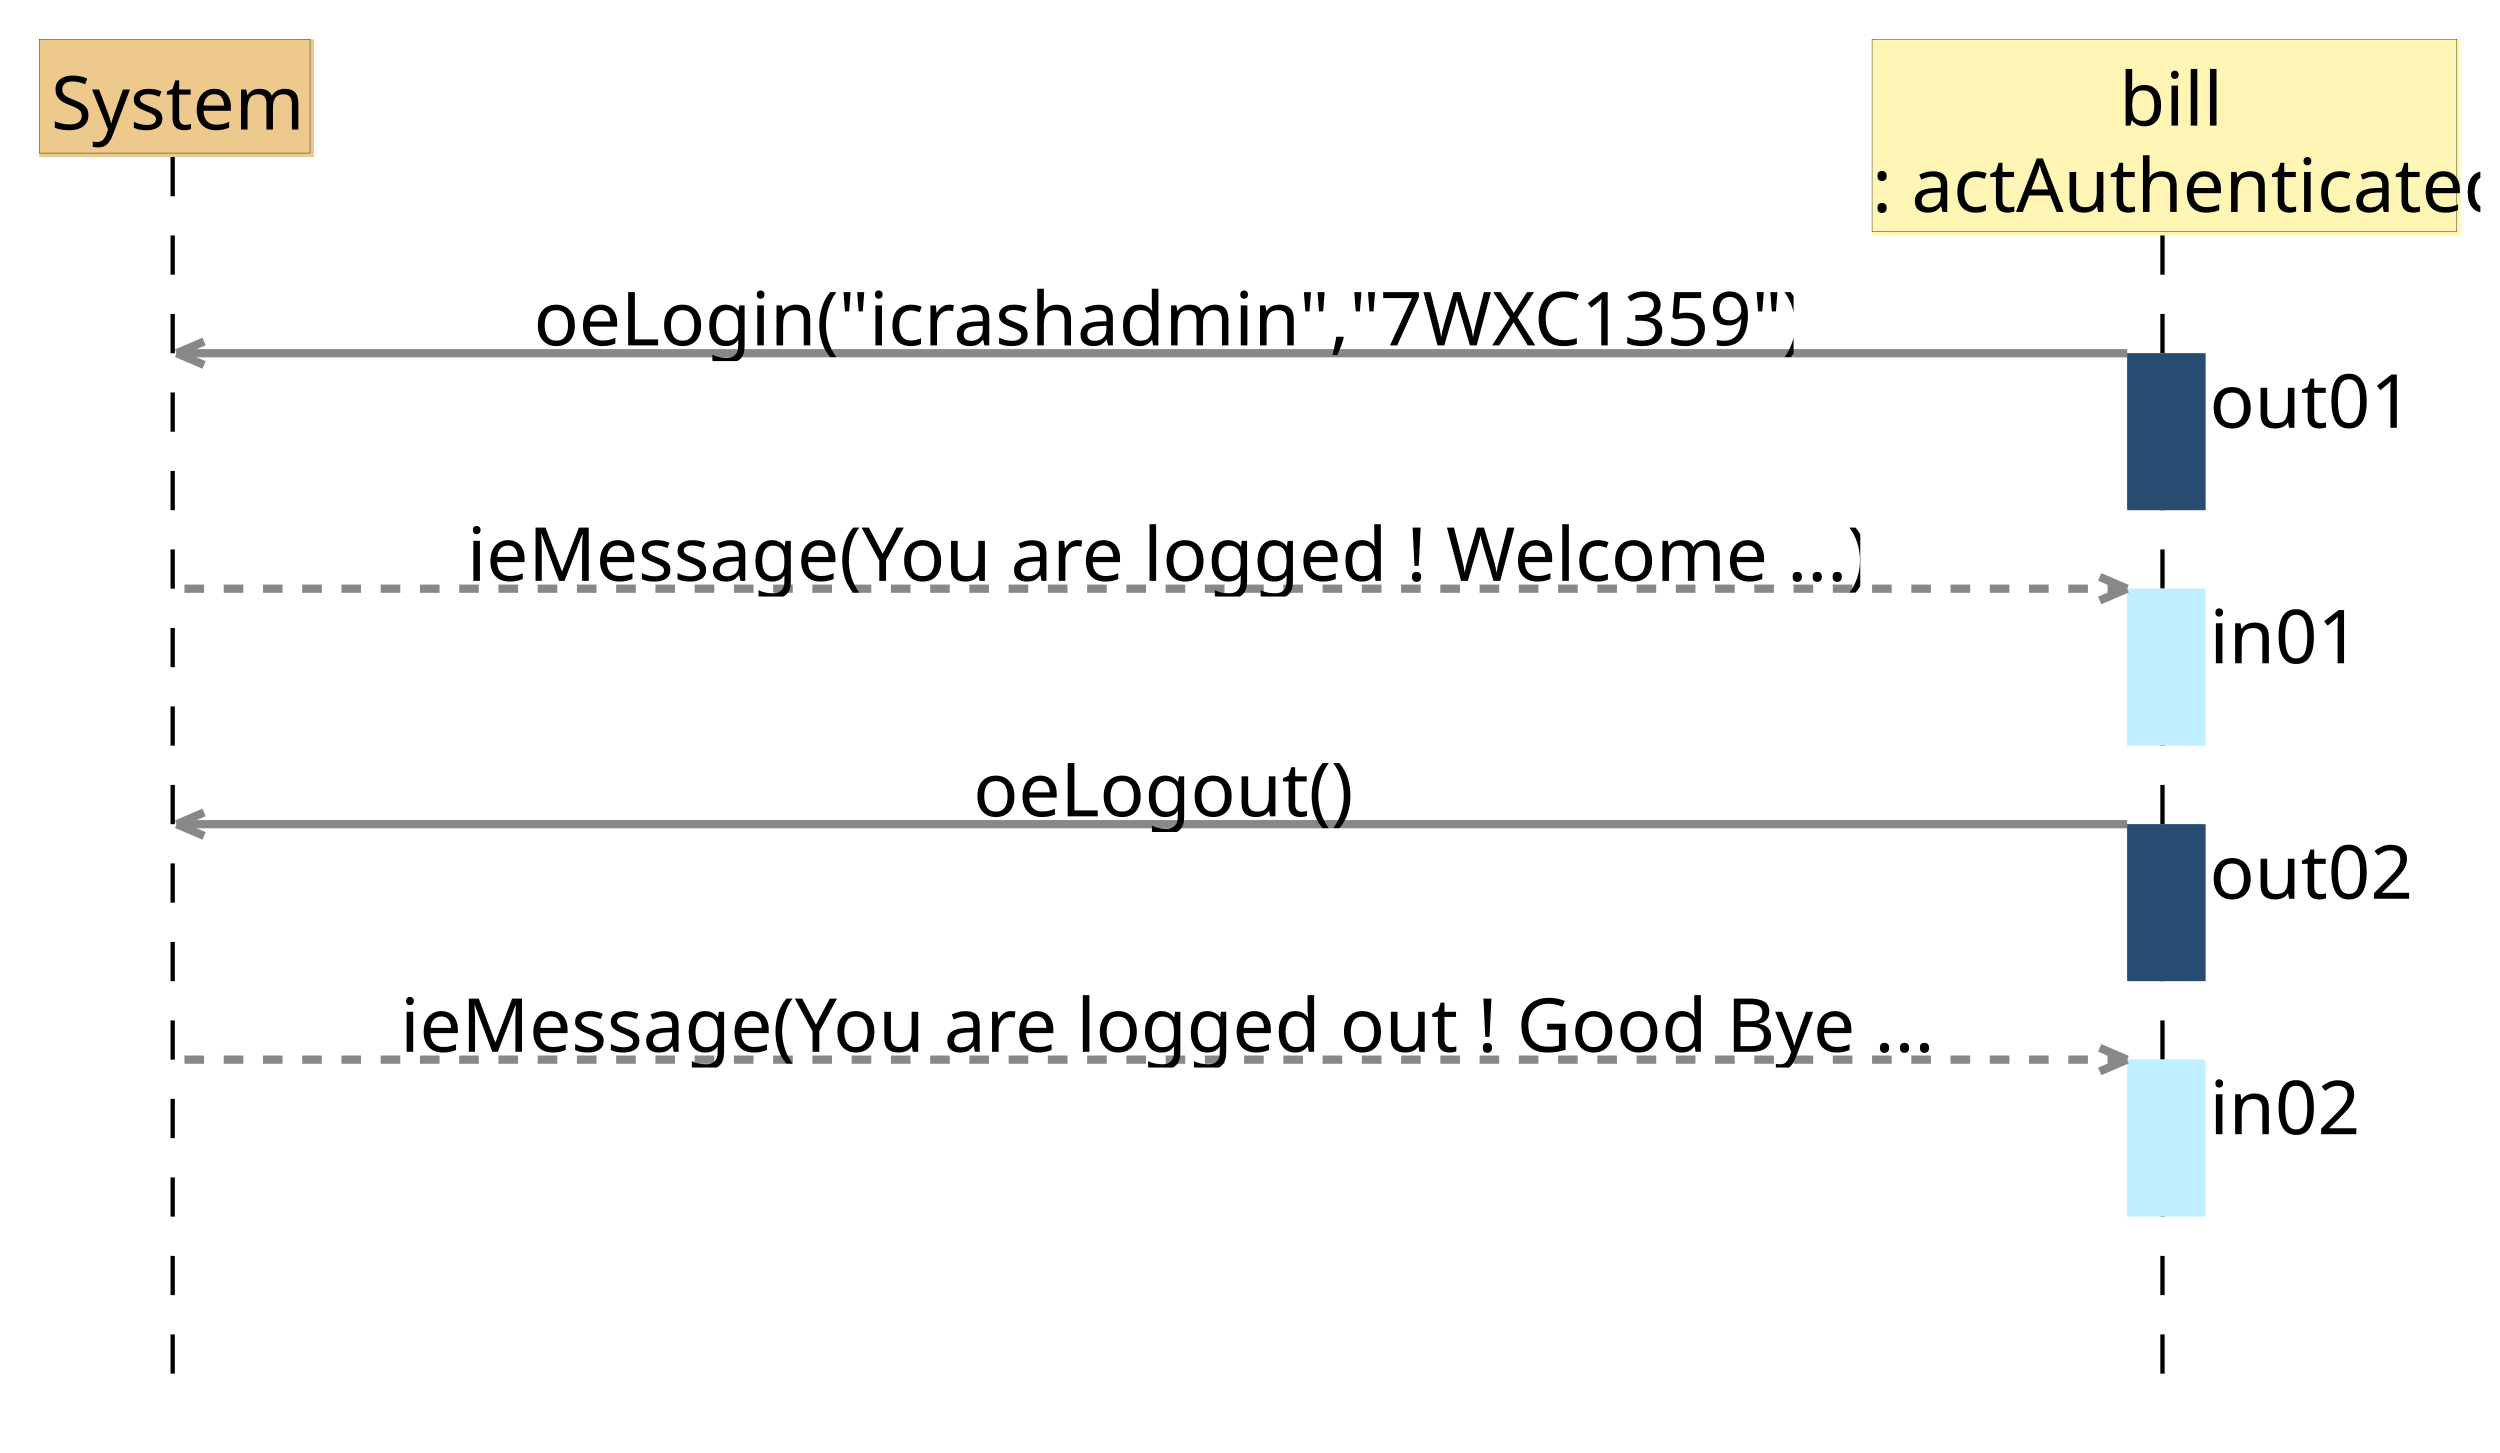
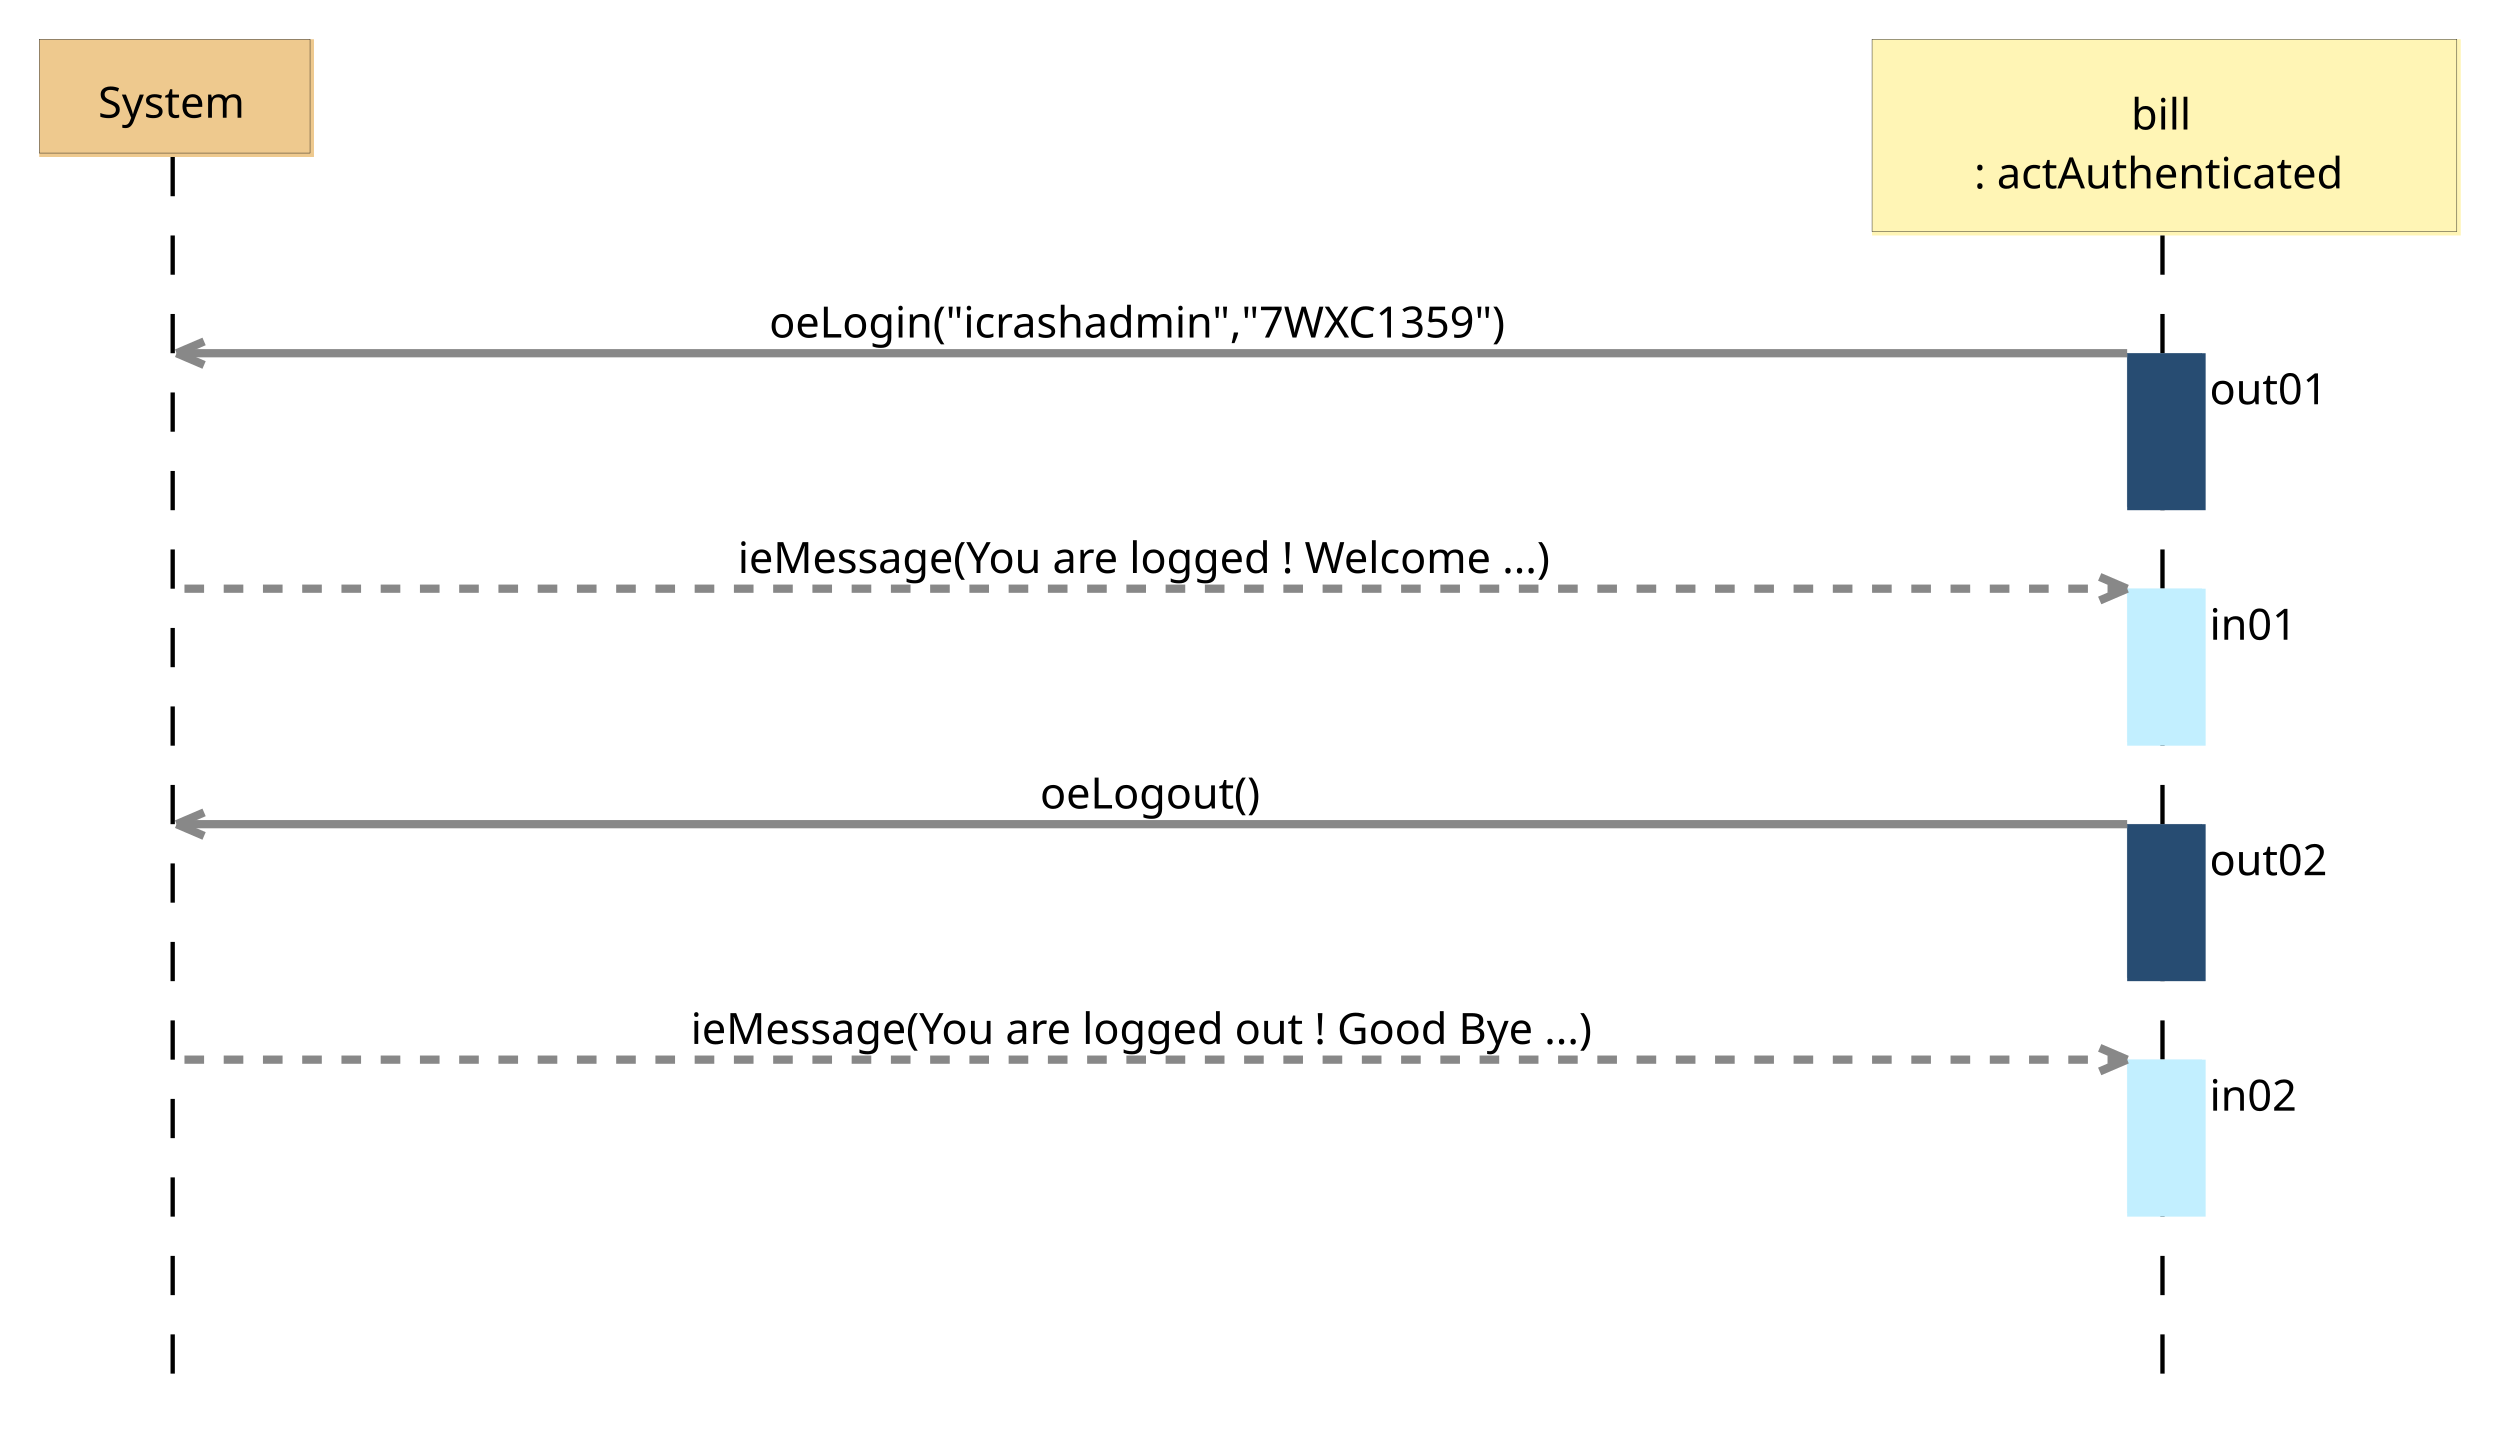
<svg xmlns="http://www.w3.org/2000/svg" stroke-dasharray="none" shape-rendering="auto" font-family="'Dialog'" width="637" text-rendering="auto" fill-opacity="1" contentScriptType="text/ecmascript" color-interpolation="auto" color-rendering="auto" preserveAspectRatio="xMidYMid meet" font-size="12" viewBox="0 0 637 370" fill="black" stroke="black" image-rendering="auto" stroke-miterlimit="10" zoomAndPan="magnify" version="1.0" stroke-linecap="square" stroke-linejoin="miter" contentStyleType="text/css" font-style="normal" height="370" stroke-width="1" stroke-dashoffset="0" font-weight="normal" stroke-opacity="1">
  <defs id="genericDefs" />
  <g>
    <defs id="defs1">
      <clipPath clipPathUnits="userSpaceOnUse" id="clipPath1">
        <path d="M9 9 L81 9 L81 41 L9 41 L9 9 Z" />
      </clipPath>
      <clipPath clipPathUnits="userSpaceOnUse" id="clipPath2">
-         <path d="M9 9 L86 9 L86 41 L9 41 L9 9 Z" />
+         <path d="M9 9 L84 9 L84 41 L9 41 L9 9 Z" />
      </clipPath>
      <clipPath clipPathUnits="userSpaceOnUse" id="clipPath3">
        <path d="M39 39 L51 39 L51 361 L39 361 L39 39 Z" />
      </clipPath>
      <clipPath clipPathUnits="userSpaceOnUse" id="clipPath4">
        <path d="M476 9 L628 9 L628 61 L476 61 L476 9 Z" />
      </clipPath>
      <clipPath clipPathUnits="userSpaceOnUse" id="clipPath5">
        <path d="M476 9 L630 9 L630 61 L476 61 L476 9 Z" />
      </clipPath>
      <clipPath clipPathUnits="userSpaceOnUse" id="clipPath6">
-         <path d="M476 9 L632 9 L632 61 L476 61 L476 9 Z" />
+         <path d="M546 59 L558 59 L558 361 L546 361 L546 59 Z" />
      </clipPath>
      <clipPath clipPathUnits="userSpaceOnUse" id="clipPath7">
-         <path d="M546 59 L558 59 L558 361 L546 361 L546 59 Z" />
+         <path d="M541 89 L563 89 L563 131 L541 131 L541 89 Z" />
      </clipPath>
      <clipPath clipPathUnits="userSpaceOnUse" id="clipPath8">
-         <path d="M541 89 L563 89 L563 131 L541 131 L541 89 Z" />
+         <path d="M562 89 L599 89 L599 106 L562 106 L562 89 Z" />
      </clipPath>
      <clipPath clipPathUnits="userSpaceOnUse" id="clipPath9">
-         <path d="M562 89 L616 89 L616 113 L562 113 L562 89 Z" />
+         <path d="M541 209 L563 209 L563 251 L541 251 L541 209 Z" />
      </clipPath>
      <clipPath clipPathUnits="userSpaceOnUse" id="clipPath10">
-         <path d="M541 209 L563 209 L563 251 L541 251 L541 209 Z" />
+         <path d="M562 209 L599 209 L599 226 L562 226 L562 209 Z" />
      </clipPath>
      <clipPath clipPathUnits="userSpaceOnUse" id="clipPath11">
-         <path d="M562 209 L616 209 L616 233 L562 233 L562 209 Z" />
+         <path d="M541 149 L563 149 L563 191 L541 191 L541 149 Z" />
      </clipPath>
      <clipPath clipPathUnits="userSpaceOnUse" id="clipPath12">
-         <path d="M541 149 L563 149 L563 191 L541 191 L541 149 Z" />
+         <path d="M562 149 L591 149 L591 166 L562 166 L562 149 Z" />
      </clipPath>
      <clipPath clipPathUnits="userSpaceOnUse" id="clipPath13">
-         <path d="M562 149 L604 149 L604 173 L562 173 L562 149 Z" />
+         <path d="M541 269 L563 269 L563 311 L541 311 L541 269 Z" />
      </clipPath>
      <clipPath clipPathUnits="userSpaceOnUse" id="clipPath14">
-         <path d="M541 269 L563 269 L563 311 L541 311 L541 269 Z" />
+         <path d="M562 269 L591 269 L591 286 L562 286 L562 269 Z" />
      </clipPath>
      <clipPath clipPathUnits="userSpaceOnUse" id="clipPath15">
-         <path d="M562 269 L604 269 L604 293 L562 293 L562 269 Z" />
+         <path d="M-1 -1 L638 -1 L638 371 L-1 371 L-1 -1 Z" />
      </clipPath>
      <clipPath clipPathUnits="userSpaceOnUse" id="clipPath16">
-         <path d="M-1 -1 L638 -1 L638 371 L-1 371 L-1 -1 Z" />
+         <path d="M195 72 L395 72 L395 89 L195 89 L195 72 Z" />
      </clipPath>
      <clipPath clipPathUnits="userSpaceOnUse" id="clipPath17">
-         <path d="M135 68 L457 68 L457 92 L135 92 L135 68 Z" />
+         <path d="M43 85 L55 85 L55 96 L43 96 L43 85 Z" />
      </clipPath>
      <clipPath clipPathUnits="userSpaceOnUse" id="clipPath18">
-         <path d="M43 85 L55 85 L55 96 L43 96 L43 85 Z" />
+         <path d="M264 192 L327 192 L327 209 L264 209 L264 192 Z" />
      </clipPath>
      <clipPath clipPathUnits="userSpaceOnUse" id="clipPath19">
-         <path d="M247 188 L346 188 L346 212 L247 212 L247 188 Z" />
+         <path d="M43 205 L55 205 L55 216 L43 216 L43 205 Z" />
      </clipPath>
      <clipPath clipPathUnits="userSpaceOnUse" id="clipPath20">
-         <path d="M43 205 L55 205 L55 216 L43 216 L43 205 Z" />
+         <path d="M187 132 L404 132 L404 149 L187 149 L187 132 Z" />
      </clipPath>
      <clipPath clipPathUnits="userSpaceOnUse" id="clipPath21">
-         <path d="M118 128 L474 128 L474 152 L118 152 L118 128 Z" />
+         <path d="M533 145 L545 145 L545 156 L533 156 L533 145 Z" />
      </clipPath>
      <clipPath clipPathUnits="userSpaceOnUse" id="clipPath22">
-         <path d="M533 145 L545 145 L545 156 L533 156 L533 145 Z" />
+         <path d="M175 252 L415 252 L415 269 L175 269 L175 252 Z" />
      </clipPath>
      <clipPath clipPathUnits="userSpaceOnUse" id="clipPath23">
-         <path d="M101 248 L492 248 L492 272 L101 272 L101 248 Z" />
-       </clipPath>
-       <clipPath clipPathUnits="userSpaceOnUse" id="clipPath24">
        <path d="M533 265 L545 265 L545 276 L533 276 L533 265 Z" />
      </clipPath>
    </defs>
    <g font-size="11" fill="rgb(238,201,142)" font-family="'Lucida Sans'" stroke-linejoin="round" stroke="rgb(238,201,142)" stroke-width="0" stroke-miterlimit="0">
      <rect x="10" y="10" clip-path="url(#clipPath1)" width="70" height="30" stroke="none" />
    </g>
    <g stroke-width="0.1" font-size="11" font-family="'Lucida Sans'" stroke-linecap="butt">
      <rect x="10" y="10" clip-path="url(#clipPath1)" fill="none" width="69" height="29" />
-       <text x="13" font-size="19" y="33" clip-path="url(#clipPath2)" stroke="none" xml:space="preserve">System</text>
-       <line clip-path="url(#clipPath3)" fill="none" x1="44" x2="44" y1="40" y2="360" stroke-dasharray="10,10" stroke-width="1.1" />
+       <text x="25" y="30" clip-path="url(#clipPath2)" font-family="'Lucida Sans Unicode'" stroke="none" xml:space="preserve">System</text>
+     </g>
+     <g stroke-width="1.1" font-size="19" stroke-dasharray="10,10" font-family="'Lucida Sans Unicode'" stroke-linecap="butt">
+       <line clip-path="url(#clipPath3)" fill="none" x1="44" x2="44" y1="40" y2="360" />
    </g>
    <g stroke-linecap="butt" font-size="11" fill="rgb(255,245,181)" font-family="'Lucida Sans'" stroke-dasharray="10,10" stroke="rgb(255,245,181)" stroke-width="1.1">
      <rect x="477" y="10" clip-path="url(#clipPath4)" width="150" height="50" stroke="none" />
    </g>
    <g stroke-width="0.1" font-size="11" font-family="'Lucida Sans'" stroke-linecap="butt">
      <rect x="477" y="10" clip-path="url(#clipPath4)" fill="none" width="149" height="49" />
-       <text x="540" font-size="19" y="32" clip-path="url(#clipPath5)" stroke="none" xml:space="preserve">bill</text>
-       <text x="477" font-size="19" y="54" clip-path="url(#clipPath6)" stroke="none" xml:space="preserve">: actAuthenticated</text>
-       <line clip-path="url(#clipPath7)" fill="none" x1="551" x2="551" y1="60" y2="360" stroke-dasharray="10,10" stroke-width="1.1" />
+       <text x="543" y="33" clip-path="url(#clipPath5)" font-family="'Lucida Sans Unicode'" stroke="none" xml:space="preserve">bill</text>
+       <text x="503" y="48" clip-path="url(#clipPath5)" font-family="'Lucida Sans Unicode'" stroke="none" xml:space="preserve">: actAuthenticated</text>
+     </g>
+     <g stroke-width="1.1" font-size="19" stroke-dasharray="10,10" font-family="'Lucida Sans Unicode'" stroke-linecap="butt">
+       <line clip-path="url(#clipPath6)" fill="none" x1="551" x2="551" y1="60" y2="360" />
    </g>
    <g stroke-linecap="butt" font-size="11" fill="rgb(39,76,114)" font-family="'Lucida Sans'" stroke-dasharray="10,10" stroke="rgb(39,76,114)" stroke-width="1.1">
-       <rect x="542" y="90" clip-path="url(#clipPath8)" width="20" height="40" stroke="none" />
-       <rect x="542" y="90" clip-path="url(#clipPath8)" fill="none" width="19" stroke-dasharray="none" height="39" stroke-width="0.1" />
+       <rect x="542" y="90" clip-path="url(#clipPath7)" width="20" height="40" stroke="none" />
+       <rect x="542" y="90" clip-path="url(#clipPath7)" fill="none" width="19" stroke-dasharray="none" height="39" stroke-width="0.1" />
    </g>
-     <g stroke-width="0.1" font-size="19" font-family="'Lucida Sans'" stroke-linecap="butt">
-       <text xml:space="preserve" x="563" y="109" clip-path="url(#clipPath9)" stroke="none">out01</text>
-       <rect x="542" y="210" clip-path="url(#clipPath10)" fill="rgb(39,76,114)" width="20" height="40" stroke="none" />
-       <rect x="542" y="210" clip-path="url(#clipPath10)" fill="none" width="19" height="39" stroke="rgb(39,76,114)" />
-       <text xml:space="preserve" x="563" y="229" clip-path="url(#clipPath11)" stroke="none">out02</text>
-       <rect x="542" y="150" clip-path="url(#clipPath12)" fill="rgb(194,239,255)" width="20" height="40" stroke="none" />
-       <rect x="542" y="150" clip-path="url(#clipPath12)" fill="none" width="19" height="39" stroke="rgb(194,239,255)" />
-       <text xml:space="preserve" x="563" y="169" clip-path="url(#clipPath13)" stroke="none">in01</text>
-       <rect x="542" y="270" clip-path="url(#clipPath14)" fill="rgb(194,239,255)" width="20" height="40" stroke="none" />
-       <rect x="542" y="270" clip-path="url(#clipPath14)" fill="none" width="19" height="39" stroke="rgb(194,239,255)" />
-       <text xml:space="preserve" x="563" y="289" clip-path="url(#clipPath15)" stroke="none">in02</text>
-       <line clip-path="url(#clipPath16)" fill="none" x1="542" x2="45" y1="90" y2="90" stroke="rgb(136,136,136)" stroke-width="2.1" />
-       <text x="136" y="88" clip-path="url(#clipPath17)" stroke="none" stroke-width="2.1" xml:space="preserve">oeLogin("icrashadmin","7WXC1359")</text>
-       <line clip-path="url(#clipPath18)" fill="none" x1="52" x2="45" y1="87" y2="90" stroke="rgb(136,136,136)" stroke-width="2.1" />
-       <line clip-path="url(#clipPath18)" fill="none" x1="45" x2="52" y1="90" y2="93" stroke="rgb(136,136,136)" stroke-width="2.1" />
-       <line clip-path="url(#clipPath16)" fill="none" x1="542" x2="45" y1="210" y2="210" stroke="rgb(136,136,136)" stroke-width="2.1" />
-       <text x="248" y="208" clip-path="url(#clipPath19)" stroke="none" stroke-width="2.1" xml:space="preserve">oeLogout()</text>
-       <line clip-path="url(#clipPath20)" fill="none" x1="52" x2="45" y1="207" y2="210" stroke="rgb(136,136,136)" stroke-width="2.1" />
-       <line clip-path="url(#clipPath20)" fill="none" x1="45" x2="52" y1="210" y2="213" stroke="rgb(136,136,136)" stroke-width="2.1" />
+     <g stroke-width="0.1" font-size="11" font-family="'Lucida Sans Unicode'" stroke-linecap="butt">
+       <text xml:space="preserve" x="563" y="103" clip-path="url(#clipPath8)" stroke="none">out01</text>
+       <rect x="542" y="210" clip-path="url(#clipPath9)" fill="rgb(39,76,114)" width="20" height="40" stroke="none" />
+       <rect x="542" y="210" clip-path="url(#clipPath9)" fill="none" width="19" height="39" stroke="rgb(39,76,114)" />
+       <text xml:space="preserve" x="563" y="223" clip-path="url(#clipPath10)" stroke="none">out02</text>
+       <rect x="542" y="150" clip-path="url(#clipPath11)" fill="rgb(194,239,255)" width="20" height="40" stroke="none" />
+       <rect x="542" y="150" clip-path="url(#clipPath11)" fill="none" width="19" height="39" stroke="rgb(194,239,255)" />
+       <text xml:space="preserve" x="563" y="163" clip-path="url(#clipPath12)" stroke="none">in01</text>
+       <rect x="542" y="270" clip-path="url(#clipPath13)" fill="rgb(194,239,255)" width="20" height="40" stroke="none" />
+       <rect x="542" y="270" clip-path="url(#clipPath13)" fill="none" width="19" height="39" stroke="rgb(194,239,255)" />
+       <text xml:space="preserve" x="563" y="283" clip-path="url(#clipPath14)" stroke="none">in02</text>
+       <line clip-path="url(#clipPath15)" fill="none" x1="542" x2="45" y1="90" y2="90" stroke="rgb(136,136,136)" stroke-width="2.1" />
+       <text x="196" y="86" clip-path="url(#clipPath16)" stroke="none" stroke-width="2.1" xml:space="preserve">oeLogin("icrashadmin","7WXC1359")</text>
+       <line clip-path="url(#clipPath17)" fill="none" x1="52" x2="45" y1="87" y2="90" stroke="rgb(136,136,136)" stroke-width="2.1" />
+       <line clip-path="url(#clipPath17)" fill="none" x1="45" x2="52" y1="90" y2="93" stroke="rgb(136,136,136)" stroke-width="2.1" />
+       <line clip-path="url(#clipPath15)" fill="none" x1="542" x2="45" y1="210" y2="210" stroke="rgb(136,136,136)" stroke-width="2.1" />
+       <text x="265" y="206" clip-path="url(#clipPath18)" stroke="none" stroke-width="2.1" xml:space="preserve">oeLogout()</text>
+       <line clip-path="url(#clipPath19)" fill="none" x1="52" x2="45" y1="207" y2="210" stroke="rgb(136,136,136)" stroke-width="2.1" />
+       <line clip-path="url(#clipPath19)" fill="none" x1="45" x2="52" y1="210" y2="213" stroke="rgb(136,136,136)" stroke-width="2.1" />
    </g>
-     <g stroke-linecap="butt" font-size="19" fill="rgb(136,136,136)" font-family="'Lucida Sans'" stroke-dasharray="5,5" stroke="rgb(136,136,136)" stroke-width="2.1">
-       <line clip-path="url(#clipPath16)" fill="none" x1="542" x2="45" y1="150" y2="150" />
-       <text x="119" y="148" clip-path="url(#clipPath21)" fill="black" stroke="none" xml:space="preserve">ieMessage(You are logged ! Welcome ...)</text>
-       <line clip-path="url(#clipPath22)" fill="none" x1="535" x2="542" y1="153" y2="150" stroke-dasharray="none" />
-       <line clip-path="url(#clipPath22)" fill="none" x1="542" x2="535" y1="150" y2="147" stroke-dasharray="none" />
-       <line clip-path="url(#clipPath16)" fill="none" x1="542" x2="45" y1="270" y2="270" />
-       <text x="102" y="268" clip-path="url(#clipPath23)" fill="black" stroke="none" xml:space="preserve">ieMessage(You are logged out ! Good Bye ...)</text>
-       <line clip-path="url(#clipPath24)" fill="none" x1="535" x2="542" y1="273" y2="270" stroke-dasharray="none" />
-       <line clip-path="url(#clipPath24)" fill="none" x1="542" x2="535" y1="270" y2="267" stroke-dasharray="none" />
+     <g stroke-linecap="butt" font-size="11" fill="rgb(136,136,136)" font-family="'Lucida Sans Unicode'" stroke-dasharray="5,5" stroke="rgb(136,136,136)" stroke-width="2.1">
+       <line clip-path="url(#clipPath15)" fill="none" x1="542" x2="45" y1="150" y2="150" />
+       <text x="188" y="146" clip-path="url(#clipPath20)" fill="black" stroke="none" xml:space="preserve">ieMessage(You are logged ! Welcome ...)</text>
+       <line clip-path="url(#clipPath21)" fill="none" x1="535" x2="542" y1="153" y2="150" stroke-dasharray="none" />
+       <line clip-path="url(#clipPath21)" fill="none" x1="542" x2="535" y1="150" y2="147" stroke-dasharray="none" />
+       <line clip-path="url(#clipPath15)" fill="none" x1="542" x2="45" y1="270" y2="270" />
+       <text x="176" y="266" clip-path="url(#clipPath22)" fill="black" stroke="none" xml:space="preserve">ieMessage(You are logged out ! Good Bye ...)</text>
+       <line clip-path="url(#clipPath23)" fill="none" x1="535" x2="542" y1="273" y2="270" stroke-dasharray="none" />
+       <line clip-path="url(#clipPath23)" fill="none" x1="542" x2="535" y1="270" y2="267" stroke-dasharray="none" />
    </g>
  </g>
</svg>
